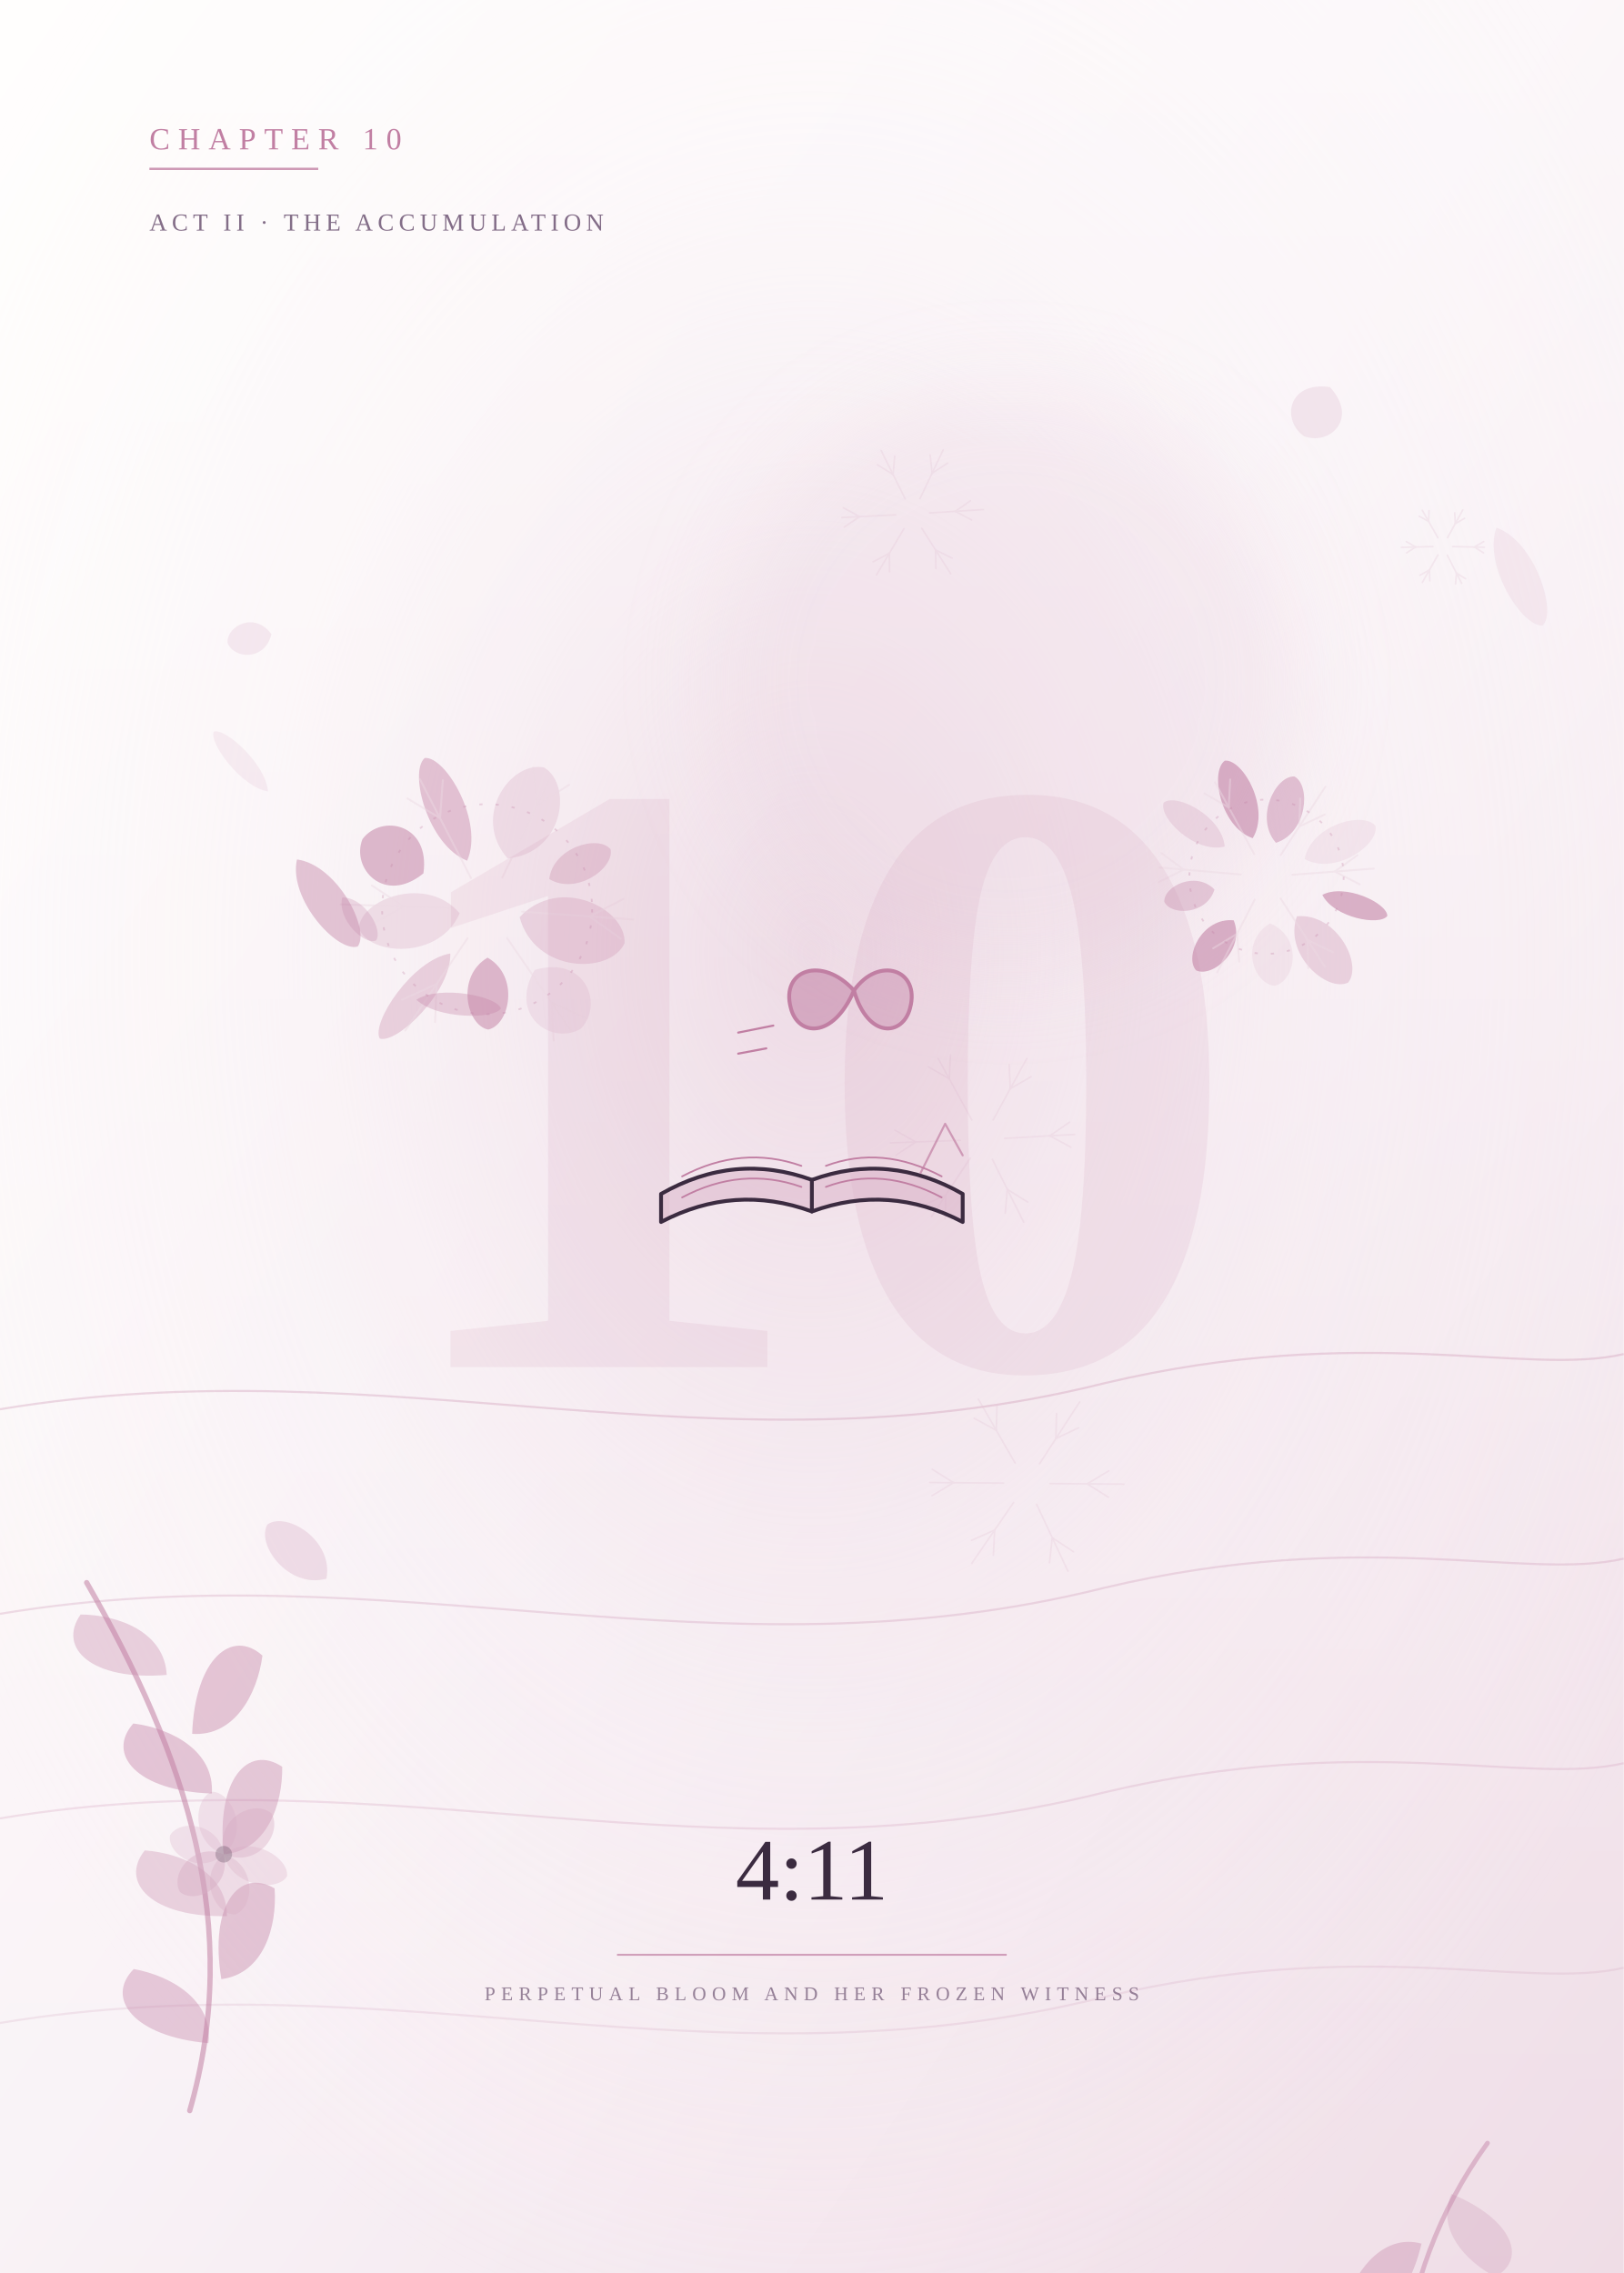
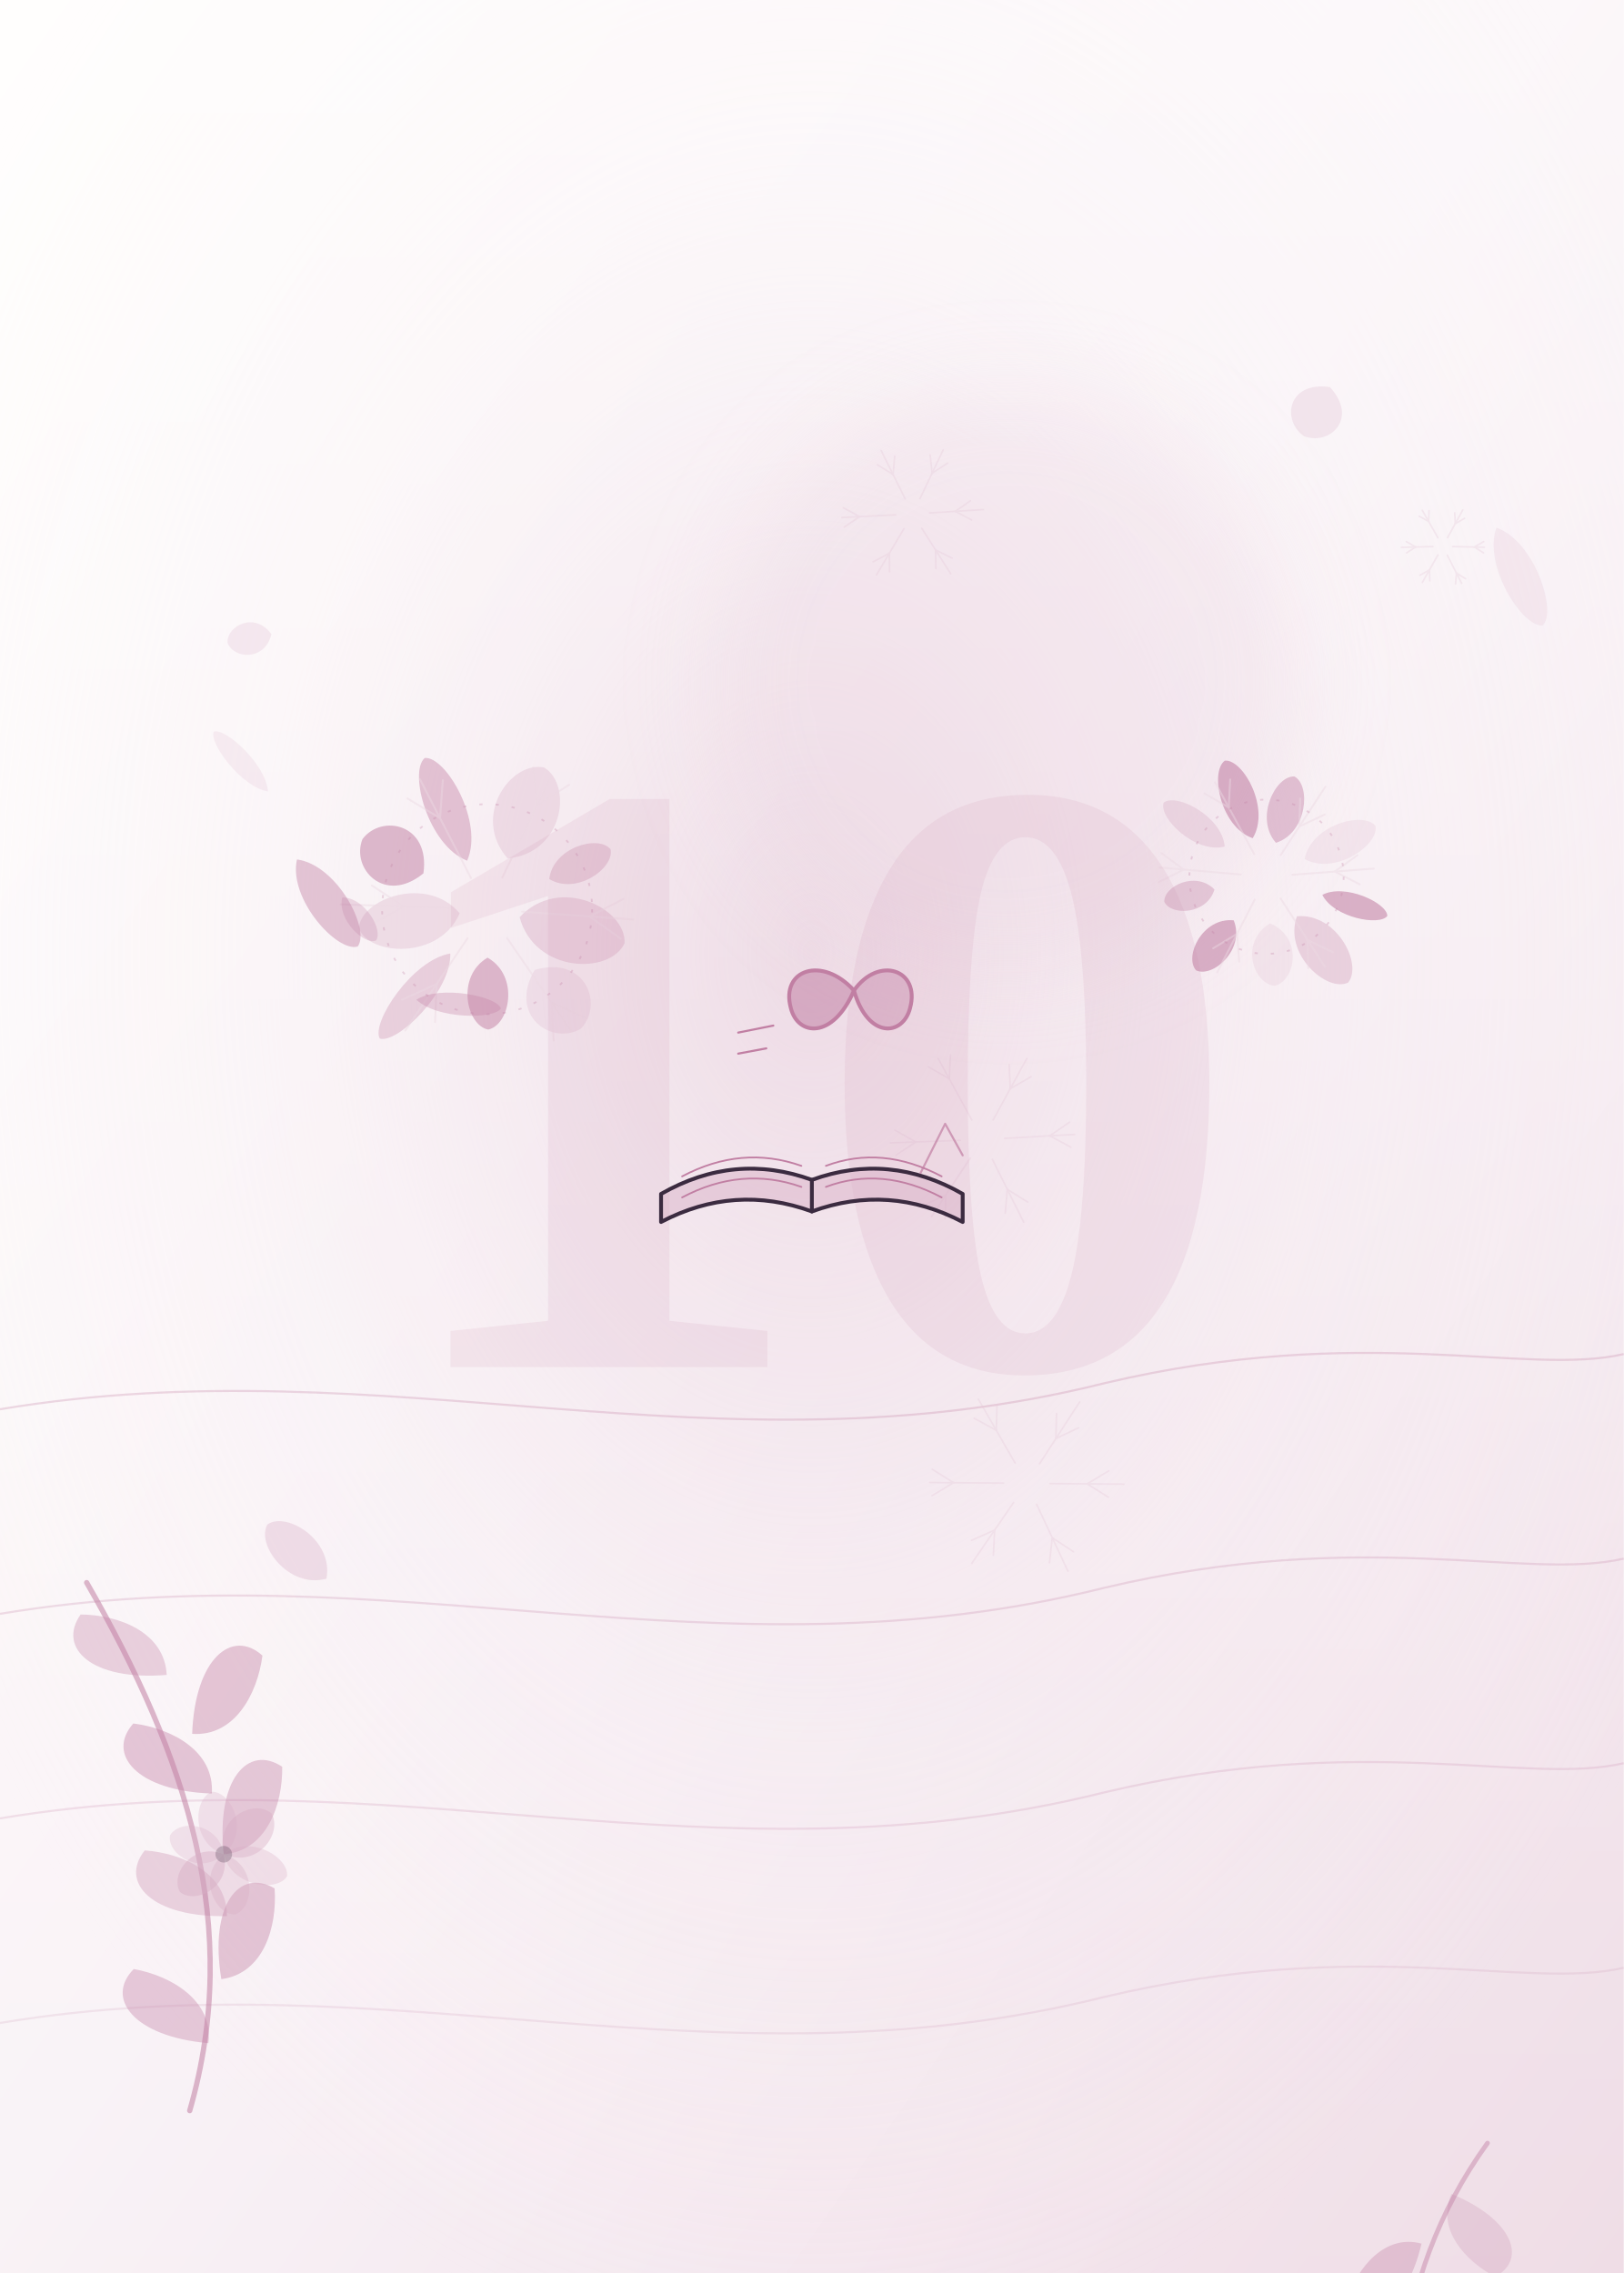
<svg xmlns="http://www.w3.org/2000/svg" viewBox="0 0 1000 1400" width="1000" height="1400" role="img" aria-labelledby="c10-title c10-desc">
  <defs>
    <linearGradient id="c10-bg" x1="0" y1="0" x2="1" y2="1">
      <stop offset="0" stop-color="#FFFDFB" />
      <stop offset="0.48" stop-color="rgb(249, 242, 246)" />
      <stop offset="1" stop-color="rgb(238, 219, 229)" />
    </linearGradient>
    <radialGradient id="c10-halo" cx="50%" cy="42%" r="62%">
      <stop offset="0" stop-color="rgb(224, 191, 209)" stop-opacity="0.7" />
      <stop offset="0.55" stop-color="rgb(243, 229, 237)" stop-opacity="0.24" />
      <stop offset="1" stop-color="rgb(249, 242, 246)" stop-opacity="0" />
    </radialGradient>
    <linearGradient id="c10-accent" x1="0" y1="0" x2="0.9" y2="1">
      <stop offset="0" stop-color="rgb(205, 153, 181)" />
      <stop offset="0.55" stop-color="#C17FA3" />
      <stop offset="1" stop-color="rgb(158, 104, 134)" />
    </linearGradient>
    <linearGradient id="c10-veil" x1="0" y1="0" x2="0" y2="1">
      <stop offset="0" stop-color="#FFFFFF" stop-opacity="0.88" />
      <stop offset="0.55" stop-color="#FFFFFF" stop-opacity="0.4" />
      <stop offset="1" stop-color="#FFFFFF" stop-opacity="0.08" />
    </linearGradient>
    <radialGradient id="c10-spot" cx="50%" cy="46%" r="52%">
      <stop offset="0" stop-color="rgb(238, 219, 229)" stop-opacity="0.58" />
      <stop offset="0.55" stop-color="rgb(246, 237, 242)" stop-opacity="0.16" />
      <stop offset="1" stop-color="rgb(97, 64, 82)" stop-opacity="0.24" />
    </radialGradient>
    <radialGradient id="c10-vignette" cx="50%" cy="48%" r="72%">
      <stop offset="0" stop-color="rgb(97, 64, 82)" stop-opacity="0" />
      <stop offset="0.66" stop-color="rgb(97, 64, 82)" stop-opacity="0" />
      <stop offset="1" stop-color="rgb(97, 64, 82)" stop-opacity="0.32" />
    </radialGradient>
    <filter id="c10-blur" x="-30%" y="-30%" width="160%" height="160%">
      <feGaussianBlur stdDeviation="26" />
    </filter>
    <filter id="c10-soft" x="-20%" y="-20%" width="140%" height="140%">
      <feGaussianBlur stdDeviation="4" />
    </filter>
    <filter id="c10-shadow" x="-30%" y="-30%" width="160%" height="160%">
      <feDropShadow dx="0" dy="10" stdDeviation="14" flood-color="rgb(87, 57, 73)" flood-opacity="0.22" />
    </filter>
  </defs>
  <rect width="1000" height="1400" fill="url(#c10-bg)" />
  <rect width="1000" height="1400" fill="url(#c10-halo)" />
  <rect width="1000" height="1400" fill="url(#c10-veil)" opacity="0.5" />
  <path d="M 0 868 C 240 828 440 912 680 852 C 840 814 940 848 1000 834" fill="none" stroke="#C17FA3" stroke-width="1.3" opacity="0.28" />
  <path d="M 0 994 C 240 954 440 1038 680 978 C 840 940 940 974 1000 960" fill="none" stroke="#C17FA3" stroke-width="1.3" opacity="0.24" />
  <path d="M 0 1120 C 240 1080 440 1164 680 1104 C 840 1066 940 1100 1000 1086" fill="none" stroke="#C17FA3" stroke-width="1.3" opacity="0.2" />
  <path d="M 0 1246 C 240 1206 440 1290 680 1230 C 840 1192 940 1226 1000 1212" fill="none" stroke="#C17FA3" stroke-width="1.3" opacity="0.16" />
  <circle cx="620" cy="420" r="180" fill="rgb(233, 210, 223)" opacity="0.28" filter="url(#c10-blur)" />
  <g>
    <g>
      <path d="M0 0 C -30.42 -11.96 -20.51 -43.25 0 -46.02 C 20.51 -43.25 30.42 -11.96 0 0 Z" transform="translate(329.3 597.43) rotate(141.94)" fill="rgb(227, 197, 214)" opacity="0.399" stroke="none" stroke-width="1.2" />
      <path d="M0 0 C -19.81 -11.52 -13.36 -41.64 0 -44.3 C 13.36 -41.64 19.81 -11.52 0 0 Z" transform="translate(300.26 589.83) rotate(179.49)" fill="#C17FA3" opacity="0.506" stroke="none" stroke-width="1.2" />
      <path d="M0 0 C -15.49 -17.69 -10.45 -63.96 0 -68.04 C 10.45 -63.96 15.49 -17.69 0 0 Z" transform="translate(277.33 587.31) rotate(219.7)" fill="rgb(209, 159, 186)" opacity="0.421" stroke="none" stroke-width="1.2" />
      <path d="M0 0 C -26.54 -16.32 -17.9 -59.02 0 -62.78 C 17.9 -59.02 26.54 -16.32 0 0 Z" transform="translate(283.1 562.52) rotate(261.53)" fill="rgb(227, 197, 214)" opacity="0.502" stroke="none" stroke-width="1.2" />
      <path d="M0 0 C -28.8 -11.2 -19.43 -40.48 0 -43.06 C 19.43 -40.48 28.8 -11.2 0 0 Z" transform="translate(260.77 537.92) rotate(299.37)" fill="#C17FA3" opacity="0.518" stroke="none" stroke-width="1.2" />
      <path d="M0 0 C -18.69 -17.8 -12.6 -64.34 0 -68.45 C 12.6 -64.34 18.69 -17.8 0 0 Z" transform="translate(287.69 530.12) rotate(337.6)" fill="rgb(209, 159, 186)" opacity="0.596" stroke="none" stroke-width="1.2" />
      <path d="M0 0 C -30.64 -15.7 -20.66 -56.75 0 -60.37 C 20.66 -56.75 30.64 -15.7 0 0 Z" transform="translate(312.6 528.73) rotate(381.95)" fill="rgb(227, 197, 214)" opacity="0.5" stroke="none" stroke-width="1.2" />
      <path d="M0 0 C -16.7 -10.92 -11.27 -39.47 0 -41.99 C 11.27 -39.47 16.7 -10.92 0 0 Z" transform="translate(338.23 541.43) rotate(424.1)" fill="#C17FA3" opacity="0.291" stroke="none" stroke-width="1.2" />
      <path d="M0 0 C -31.27 -17.32 -21.09 -62.6 0 -66.6 C 21.09 -62.6 31.27 -17.32 0 0 Z" transform="translate(320.01 564.95) rotate(463.9)" fill="rgb(209, 159, 186)" opacity="0.353" stroke="none" stroke-width="1.2" />
      <g stroke="rgb(236, 217, 227)" stroke-width="1.2" opacity="0.451" stroke-linecap="round">
        <line x1="321.58" y1="561.53" x2="389.93" y2="566.38" />
        <line x1="363.16" y1="564.48" x2="383.96" y2="553.67" />
        <line x1="363.16" y1="564.48" x2="382.23" y2="578.11" />
        <line x1="312.29" y1="577.81" x2="351.22" y2="634.2" />
        <line x1="339.74" y1="617.57" x2="361.18" y2="627.06" />
        <line x1="339.74" y1="617.57" x2="341.01" y2="640.98" />
        <line x1="287.9" y1="577.94" x2="249.57" y2="634.74" />
        <line x1="268.95" y1="606.03" x2="267.93" y2="629.45" />
        <line x1="268.95" y1="606.03" x2="247.61" y2="615.74" />
        <line x1="278.37" y1="559.29" x2="209.89" y2="557.05" />
        <line x1="248.64" y1="558.32" x2="228.26" y2="569.91" />
        <line x1="248.64" y1="558.32" x2="229.06" y2="545.41" />
        <line x1="290.06" y1="540.78" x2="258.59" y2="479.91" />
        <line x1="271.01" y1="503.94" x2="250.95" y2="491.81" />
        <line x1="271.01" y1="503.94" x2="272.72" y2="480.56" />
        <line x1="309.38" y1="540.5" x2="339.07" y2="478.74" />
        <line x1="330.73" y1="496.08" x2="328.35" y2="472.76" />
        <line x1="330.73" y1="496.08" x2="350.44" y2="483.38" />
      </g>
      <circle cx="300" cy="560" r="64.68" fill="none" stroke="#C17FA3" stroke-width="1.1" opacity="0.287" stroke-dasharray="2 8" />
    </g>
    <g>
      <path d="M0 0 C -17.24 -12.53 -11.63 -45.31 0 -48.2 C 11.63 -45.31 17.24 -12.53 0 0 Z" transform="translate(803.44 529.07) rotate(425.01)" fill="rgb(227, 197, 214)" opacity="0.294" stroke="none" stroke-width="1.2" />
      <path d="M0 0 C -11.2 -10.94 -7.55 -39.55 0 -42.08 C 7.55 -39.55 11.2 -10.94 0 0 Z" transform="translate(814.38 551.16) rotate(467.98)" fill="#C17FA3" opacity="0.568" stroke="none" stroke-width="1.2" />
      <path d="M0 0 C -20.9 -13.42 -14.1 -48.52 0 -51.62 C 14.1 -48.52 20.9 -13.42 0 0 Z" transform="translate(798.73 564.34) rotate(502.42)" fill="rgb(209, 159, 186)" opacity="0.386" stroke="none" stroke-width="1.2" />
      <path d="M0 0 C -19.7 -10.04 -13.28 -36.3 0 -38.62 C 13.28 -36.3 19.7 -10.04 0 0 Z" transform="translate(782.15 568.71) rotate(535.72)" fill="rgb(227, 197, 214)" opacity="0.29" stroke="none" stroke-width="1.2" />
      <path d="M0 0 C -16.57 -10.03 -11.17 -36.26 0 -38.57 C 11.17 -36.26 16.57 -10.03 0 0 Z" transform="translate(759.8 566.85) rotate(576.96)" fill="#C17FA3" opacity="0.579" stroke="none" stroke-width="1.2" />
      <path d="M0 0 C -14.07 -8.27 -9.49 -29.9 0 -31.81 C 9.49 -29.9 14.07 -8.27 0 0 Z" transform="translate(747.94 547.86) rotate(616.22)" fill="rgb(209, 159, 186)" opacity="0.493" stroke="none" stroke-width="1.2" />
      <path d="M0 0 C -14.21 -12.04 -9.59 -43.53 0 -46.31 C 9.59 -43.53 14.21 -12.04 0 0 Z" transform="translate(754.24 521.44) rotate(665.77)" fill="rgb(227, 197, 214)" opacity="0.61" stroke="none" stroke-width="1.2" />
      <path d="M0 0 C -16.44 -13.2 -11.08 -47.71 0 -50.75 C 11.08 -47.71 16.44 -13.2 0 0 Z" transform="translate(771.49 516.26) rotate(700.28)" fill="#C17FA3" opacity="0.581" stroke="none" stroke-width="1.2" />
      <path d="M0 0 C -16.92 -11.03 -11.41 -39.88 0 -42.42 C 11.41 -39.88 16.92 -11.03 0 0 Z" transform="translate(785.81 519.11) rotate(735.54)" fill="rgb(209, 159, 186)" opacity="0.6" stroke="none" stroke-width="1.2" />
      <g stroke="rgb(236, 217, 227)" stroke-width="1.2" opacity="0.451" stroke-linecap="round">
        <line x1="795.85" y1="538.8" x2="846.05" y2="534.99" />
        <line x1="822.05" y1="536.81" x2="836.01" y2="526.72" />
        <line x1="822.05" y1="536.81" x2="837.37" y2="544.68" />
        <line x1="788.65" y1="553.34" x2="816.03" y2="595.59" />
        <line x1="805.29" y1="579.02" x2="820.83" y2="586.44" />
        <line x1="805.29" y1="579.02" x2="805.72" y2="596.24" />
        <line x1="772.72" y1="554.13" x2="749.65" y2="598.88" />
        <line x1="761.89" y1="575.13" x2="763.17" y2="592.3" />
        <line x1="761.89" y1="575.13" x2="747.17" y2="584.05" />
        <line x1="764.16" y1="538.63" x2="714.01" y2="534.31" />
        <line x1="729" y1="535.6" x2="713.6" y2="543.31" />
        <line x1="729" y1="535.6" x2="715.15" y2="525.37" />
        <line x1="772.39" y1="526.04" x2="748.31" y2="481.83" />
        <line x1="756.74" y1="497.31" x2="741.81" y2="488.72" />
        <line x1="756.74" y1="497.31" x2="757.62" y2="480.11" />
        <line x1="788.7" y1="526.69" x2="816.25" y2="484.56" />
        <line x1="800.25" y1="509.03" x2="800.75" y2="491.82" />
        <line x1="800.25" y1="509.03" x2="815.82" y2="501.67" />
      </g>
      <circle cx="780" cy="540" r="47.52" fill="none" stroke="#C17FA3" stroke-width="1.1" opacity="0.287" stroke-dasharray="2 8" />
    </g>
    <path d="M0 0 C -10.68 -13.59 -7.2 -49.14 0 -52.28 C 7.2 -49.14 10.68 -13.59 0 0 Z" transform="translate(256.45 615.74) rotate(95.89)" fill="#C17FA3" opacity="0.332" stroke="none" stroke-width="1.2" />
    <path d="M0 0 C -24.91 -8.89 -16.8 -32.13 0 -34.18 C 16.8 -32.13 24.91 -8.89 0 0 Z" transform="translate(819.06 238.43) rotate(207.91)" fill="rgb(227, 197, 214)" opacity="0.362" stroke="none" stroke-width="1.2" />
    <path d="M0 0 C -20.64 -12.83 -13.92 -46.39 0 -49.35 C 13.92 -46.39 20.64 -12.83 0 0 Z" transform="translate(201.05 972.35) rotate(312.57)" fill="#C17FA3" opacity="0.206" stroke="none" stroke-width="1.2" />
    <path d="M0 0 C -10.33 -12.92 -6.97 -46.71 0 -49.7 C 6.97 -46.71 10.33 -12.92 0 0 Z" transform="translate(165.01 487.47) rotate(317.86)" fill="rgb(227, 197, 214)" opacity="0.261" stroke="none" stroke-width="1.2" />
    <path d="M0 0 C -18.48 -17 -12.46 -61.45 0 -65.38 C 12.46 -61.45 18.48 -17 0 0 Z" transform="translate(182.89 529.35) rotate(145.11)" fill="#C17FA3" opacity="0.42" stroke="none" stroke-width="1.2" />
    <path d="M0 0 C -15.69 -7.16 -10.58 -25.87 0 -27.53 C 10.58 -25.87 15.69 -7.16 0 0 Z" transform="translate(167.15 390.63) rotate(259.06)" fill="rgb(227, 197, 214)" opacity="0.321" stroke="none" stroke-width="1.2" />
    <path d="M0 0 C -11.11 -8.77 -7.49 -31.71 0 -33.73 C 7.49 -31.71 11.11 -8.77 0 0 Z" transform="translate(210.78 552.73) rotate(141.97)" fill="#C17FA3" opacity="0.257" stroke="none" stroke-width="1.2" />
    <path d="M0 0 C -17.61 -17.31 -11.87 -62.6 0 -66.6 C 11.87 -62.6 17.61 -17.31 0 0 Z" transform="translate(921.62 325.02) rotate(154.66)" fill="rgb(227, 197, 214)" opacity="0.267" stroke="none" stroke-width="1.2" />
    <g stroke="rgb(227, 197, 214)" stroke-width="1" opacity="0.3" stroke-linecap="round">
      <line x1="618.7" y1="701.11" x2="661.83" y2="698.74" />
      <line x1="646.52" y1="699.58" x2="658.68" y2="691.17" />
      <line x1="646.52" y1="699.58" x2="659.53" y2="706.6" />
      <line x1="611.16" y1="714.07" x2="630.43" y2="752.74" />
      <line x1="620.38" y1="732.57" x2="632.91" y2="740.4" />
      <line x1="620.38" y1="732.57" x2="619.08" y2="747.29" />
      <line x1="597.55" y1="713.24" x2="573.74" y2="749.29" />
      <line x1="582.54" y1="735.97" x2="582.04" y2="750.75" />
      <line x1="582.54" y1="735.97" x2="569.15" y2="742.23" />
      <line x1="591.44" y1="702.36" x2="548.27" y2="703.93" />
      <line x1="564" y1="703.36" x2="551.69" y2="711.54" />
      <line x1="564" y1="703.36" x2="551.13" y2="696.1" />
      <line x1="598.53" y1="689.89" x2="577.8" y2="651.98" />
      <line x1="584.64" y1="664.49" x2="571.82" y2="657.14" />
      <line x1="584.64" y1="664.49" x2="585.37" y2="649.73" />
      <line x1="611.62" y1="689.89" x2="632.34" y2="651.98" />
      <line x1="622.21" y1="670.51" x2="621.48" y2="655.75" />
      <line x1="622.21" y1="670.51" x2="635.03" y2="663.16" />
    </g>
    <g stroke="rgb(227, 197, 214)" stroke-width="1" opacity="0.3" stroke-linecap="round">
      <line x1="894.71" y1="336.64" x2="914.13" y2="337.05" />
      <line x1="908.03" y1="336.92" x2="913.77" y2="333.57" />
      <line x1="908.03" y1="336.92" x2="913.62" y2="340.52" />
      <line x1="891.35" y1="341.97" x2="900.16" y2="359.29" />
      <line x1="896.96" y1="352.99" x2="902.62" y2="356.47" />
      <line x1="896.96" y1="352.99" x2="896.43" y2="359.62" />
      <line x1="885.55" y1="341.84" x2="875.97" y2="358.75" />
      <line x1="880.33" y1="351.05" x2="880.56" y2="357.69" />
      <line x1="880.33" y1="351.05" x2="874.51" y2="354.27" />
      <line x1="882.44" y1="336.65" x2="863.01" y2="337.13" />
      <line x1="871.86" y1="336.92" x2="866.28" y2="340.53" />
      <line x1="871.86" y1="336.92" x2="866.11" y2="333.58" />
      <line x1="885.54" y1="331.17" x2="875.93" y2="314.28" />
      <line x1="879.84" y1="321.16" x2="874.02" y2="317.95" />
      <line x1="879.84" y1="321.16" x2="880.06" y2="314.52" />
      <line x1="891.52" y1="331.12" x2="900.87" y2="314.09" />
      <line x1="896.24" y1="322.53" x2="895.92" y2="315.89" />
      <line x1="896.24" y1="322.53" x2="902.01" y2="319.24" />
    </g>
    <g stroke="rgb(227, 197, 214)" stroke-width="1" opacity="0.3" stroke-linecap="round">
      <line x1="572.55" y1="315.92" x2="605.67" y2="313.87" />
      <line x1="588.34" y1="314.95" x2="597.63" y2="308.43" />
      <line x1="588.34" y1="314.95" x2="598.37" y2="320.27" />
      <line x1="567.71" y1="325.42" x2="585.51" y2="353.43" />
      <line x1="576.18" y1="338.75" x2="586.38" y2="343.74" />
      <line x1="576.18" y1="338.75" x2="576.37" y2="350.1" />
      <line x1="556.74" y1="325.58" x2="539.78" y2="354.11" />
      <line x1="547.71" y1="340.77" x2="547.87" y2="352.12" />
      <line x1="547.71" y1="340.77" x2="537.66" y2="346.05" />
      <line x1="551.63" y1="317.09" x2="518.48" y2="318.75" />
      <line x1="529.37" y1="318.2" x2="520" y2="324.61" />
      <line x1="529.37" y1="318.2" x2="519.41" y2="312.76" />
      <line x1="557.42" y1="307.19" x2="542.64" y2="277.48" />
      <line x1="550.02" y1="292.29" x2="540.39" y2="286.27" />
      <line x1="550.02" y1="292.29" x2="551.02" y2="280.99" />
      <line x1="566.59" y1="307.11" x2="580.85" y2="277.14" />
      <line x1="574.04" y1="291.45" x2="572.84" y2="280.16" />
      <line x1="574.04" y1="291.45" x2="583.56" y2="285.26" />
    </g>
    <g stroke="rgb(227, 197, 214)" stroke-width="1" opacity="0.3" stroke-linecap="round">
      <line x1="646.7" y1="913.75" x2="692.11" y2="914.15" />
      <line x1="669.49" y1="913.95" x2="682.81" y2="905.95" />
      <line x1="669.49" y1="913.95" x2="682.66" y2="922.19" />
      <line x1="638.44" y1="926.61" x2="657.7" y2="967.74" />
      <line x1="648.05" y1="947.14" x2="661.03" y2="955.69" />
      <line x1="648.05" y1="947.14" x2="646.32" y2="962.58" />
      <line x1="624.24" y1="925.44" x2="598.51" y2="962.87" />
      <line x1="612.58" y1="942.4" x2="611.77" y2="957.91" />
      <line x1="612.58" y1="942.4" x2="598.39" y2="948.71" />
      <line x1="618.02" y1="913.5" x2="572.61" y2="913.1" />
      <line x1="587.3" y1="913.23" x2="573.98" y2="921.23" />
      <line x1="587.3" y1="913.23" x2="574.13" y2="904.99" />
      <line x1="625.21" y1="901.19" x2="602.57" y2="861.83" />
      <line x1="613.59" y1="880.98" x2="599.94" y2="873.55" />
      <line x1="613.59" y1="880.98" x2="614.02" y2="865.45" />
      <line x1="640.17" y1="901.6" x2="664.91" y2="863.52" />
      <line x1="650.26" y1="886.06" x2="650.67" y2="870.53" />
      <line x1="650.26" y1="886.06" x2="664.29" y2="879.38" />
    </g>
    <g transform="translate(116.84 1300) rotate(-7.54)">
      <path d="M 0 0 C 47.25 -108 27 -216 -20.25 -330.75" fill="none" stroke="#C17FA3" stroke-width="3.24" opacity="0.55" stroke-linecap="round" />
      <path d="M0 0 C -29.7 -35.64 -25.25 -64.8 0 -64.8 C 13.37 -45.36 20.79 -16.2 0 0 Z" transform="translate(16.87 -39.69) rotate(-37.65)" fill="#C17FA3" opacity="0.372" />
      <path d="M0 0 C -29.7 -35.64 -25.25 -64.8 0 -64.8 C 13.37 -45.36 20.79 -16.2 0 0 Z" transform="translate(29.93 -77.73) rotate(37.95)" fill="#C17FA3" opacity="0.409" />
      <path d="M0 0 C -29.7 -35.64 -25.25 -64.8 0 -64.8 C 13.37 -45.36 20.79 -16.2 0 0 Z" transform="translate(38.42 -115.76) rotate(-43.79)" fill="#C17FA3" opacity="0.304" />
      <path d="M0 0 C -29.7 -35.64 -25.25 -64.8 0 -64.8 C 13.37 -45.36 20.79 -16.2 0 0 Z" transform="translate(41.51 -153.8) rotate(41.29)" fill="#C17FA3" opacity="0.384" />
      <g>
        <path d="M0 0 C -17.29 -9.12 -11.66 -32.98 0 -35.09 C 11.66 -32.98 17.29 -9.12 0 0 Z" transform="translate(41.51 -153.8) rotate(296.77)" fill="rgb(215, 172, 195)" opacity="0.277" stroke="none" stroke-width="1.2" />
        <path d="M0 0 C -18.34 -10.2 -12.37 -36.87 0 -39.22 C 12.37 -36.87 18.34 -10.2 0 0 Z" transform="translate(41.51 -153.8) rotate(356.77)" fill="rgb(215, 172, 195)" opacity="0.276" stroke="none" stroke-width="1.2" />
        <path d="M0 0 C -20.55 -10.06 -13.86 -36.38 0 -38.7 C 13.86 -36.38 20.55 -10.06 0 0 Z" transform="translate(41.51 -153.8) rotate(416.77)" fill="rgb(215, 172, 195)" opacity="0.395" stroke="none" stroke-width="1.2" />
        <path d="M0 0 C -17.19 -10.72 -11.59 -38.77 0 -41.25 C 11.59 -38.77 17.19 -10.72 0 0 Z" transform="translate(41.51 -153.8) rotate(476.77)" fill="rgb(215, 172, 195)" opacity="0.308" stroke="none" stroke-width="1.2" />
        <path d="M0 0 C -18.83 -9.82 -12.7 -35.51 0 -37.78 C 12.7 -35.51 18.83 -9.82 0 0 Z" transform="translate(41.51 -153.8) rotate(536.77)" fill="rgb(215, 172, 195)" opacity="0.33" stroke="none" stroke-width="1.2" />
        <path d="M0 0 C -18.33 -9.25 -12.37 -33.45 0 -35.58 C 12.37 -33.45 18.33 -9.25 0 0 Z" transform="translate(41.51 -153.8) rotate(596.77)" fill="rgb(215, 172, 195)" opacity="0.441" stroke="none" stroke-width="1.2" />
        <circle cx="41.51" cy="-153.8" r="5.13" fill="#3B2B40" opacity="0.25" />
      </g>
      <path d="M0 0 C -29.7 -35.64 -25.25 -64.8 0 -64.8 C 13.37 -45.36 20.79 -16.2 0 0 Z" transform="translate(39.13 -191.84) rotate(-40.71)" fill="#C17FA3" opacity="0.403" />
      <path d="M0 0 C -29.7 -35.64 -25.25 -64.8 0 -64.8 C 13.37 -45.36 20.79 -16.2 0 0 Z" transform="translate(31.94 -229.87) rotate(49.46)" fill="#C17FA3" opacity="0.41" />
      <path d="M0 0 C -29.7 -35.64 -25.25 -64.8 0 -64.8 C 13.37 -45.36 20.79 -16.2 0 0 Z" transform="translate(21.18 -267.91) rotate(-47.4)" fill="#C17FA3" opacity="0.326" />
    </g>
    <g transform="translate(916.08 1320) rotate(192.19)">
      <path d="M 0 0 C 42 -96 24 -192 -18 -294" fill="none" stroke="#C17FA3" stroke-width="2.88" opacity="0.45" stroke-linecap="round" />
      <path d="M0 0 C -26.4 -31.68 -22.44 -57.6 0 -57.6 C 11.88 -40.32 18.48 -14.4 0 0 Z" transform="translate(15 -35.28) rotate(-39.92)" fill="#C17FA3" opacity="0.222" />
      <path d="M0 0 C -26.4 -31.68 -22.44 -57.6 0 -57.6 C 11.88 -40.32 18.48 -14.4 0 0 Z" transform="translate(26.61 -69.09) rotate(40.96)" fill="#C17FA3" opacity="0.337" />
      <path d="M0 0 C -26.4 -31.68 -22.44 -57.6 0 -57.6 C 11.88 -40.32 18.48 -14.4 0 0 Z" transform="translate(34.15 -102.9) rotate(-35.74)" fill="#C17FA3" opacity="0.251" />
      <path d="M0 0 C -26.4 -31.68 -22.44 -57.6 0 -57.6 C 11.88 -40.32 18.48 -14.4 0 0 Z" transform="translate(36.89 -136.71) rotate(54.23)" fill="#C17FA3" opacity="0.268" />
      <g>
        <path d="M0 0 C -18.56 -8.74 -12.52 -31.58 0 -33.6 C 12.52 -31.58 18.56 -8.74 0 0 Z" transform="translate(36.89 -136.71) rotate(239.73)" fill="rgb(215, 172, 195)" opacity="0.404" stroke="none" stroke-width="1.2" />
        <path d="M0 0 C -15.18 -8.92 -10.24 -32.24 0 -34.3 C 10.24 -32.24 15.18 -8.92 0 0 Z" transform="translate(36.89 -136.71) rotate(299.73)" fill="rgb(215, 172, 195)" opacity="0.423" stroke="none" stroke-width="1.2" />
        <path d="M0 0 C -15.28 -8.41 -10.3 -30.41 0 -32.35 C 10.3 -30.41 15.28 -8.41 0 0 Z" transform="translate(36.89 -136.71) rotate(359.73)" fill="rgb(215, 172, 195)" opacity="0.346" stroke="none" stroke-width="1.2" />
        <path d="M0 0 C -18.35 -8.1 -12.38 -29.3 0 -31.17 C 12.38 -29.3 18.35 -8.1 0 0 Z" transform="translate(36.89 -136.71) rotate(419.73)" fill="rgb(215, 172, 195)" opacity="0.433" stroke="none" stroke-width="1.2" />
        <path d="M0 0 C -16.86 -8.13 -11.37 -29.4 0 -31.28 C 11.37 -29.4 16.86 -8.13 0 0 Z" transform="translate(36.89 -136.71) rotate(479.73)" fill="rgb(215, 172, 195)" opacity="0.297" stroke="none" stroke-width="1.2" />
        <path d="M0 0 C -15.81 -8.67 -10.67 -31.33 0 -33.33 C 10.67 -31.33 15.81 -8.67 0 0 Z" transform="translate(36.89 -136.71) rotate(539.73)" fill="rgb(215, 172, 195)" opacity="0.356" stroke="none" stroke-width="1.2" />
        <circle cx="36.89" cy="-136.71" r="4.56" fill="#3B2B40" opacity="0.25" />
      </g>
      <path d="M0 0 C -26.4 -31.68 -22.44 -57.6 0 -57.6 C 11.88 -40.32 18.48 -14.4 0 0 Z" transform="translate(34.78 -170.52) rotate(-56.75)" fill="#C17FA3" opacity="0.306" />
      <path d="M0 0 C -26.4 -31.68 -22.44 -57.6 0 -57.6 C 11.88 -40.32 18.48 -14.4 0 0 Z" transform="translate(28.39 -204.33) rotate(38.08)" fill="#C17FA3" opacity="0.24" />
      <path d="M0 0 C -26.4 -31.68 -22.44 -57.6 0 -57.6 C 11.88 -40.32 18.48 -14.4 0 0 Z" transform="translate(18.83 -238.14) rotate(-56.17)" fill="#C17FA3" opacity="0.257" />
    </g>
  </g>
  <text x="500" y="842" font-family="Georgia, 'Times New Roman', serif" font-size="530" font-weight="700" fill="#C17FA3" fill-opacity="0.12" text-anchor="middle" transform="rotate(0 500 842)">10</text>
  <g transform="translate(500 690) scale(1.08)">
    <g stroke="#3B2B40" stroke-width="2.2" fill="none" stroke-linecap="round" stroke-linejoin="round">
      <path d="M -86,42 Q -44,18 0,34 Q 44,18 86,42 L 86,58 Q 44,36 0,52 Q -44,36 -86,58 Z" fill="rgb(218, 178, 200)" fill-opacity="0.5" />
      <path d="M 0,34 L 0,52" />
      <path d="M -74,32 Q -40,14 -6,26 M -74,44 Q -40,26 -6,38 M 8,26 Q 40,14 74,32 M 8,38 Q 40,26 74,44" stroke="#C17FA3" stroke-width="1" />
      <path d="M 24,-74 C 6,-94 -18,-86 -12,-64 C -8,-48 12,-46 24,-74 Z" fill="#C17FA3" fill-opacity="0.55" stroke="#C17FA3" />
      <path d="M 24,-74 C 38,-94 62,-86 56,-64 C 52,-48 32,-46 24,-74 Z" fill="#C17FA3" fill-opacity="0.38" stroke="#C17FA3" />
      <path d="M -42,-50 l 20,-4 M -42,-38 l 16,-3" stroke="#C17FA3" stroke-width="1.2" />
      <path d="M 62,30 l 14,-28 l 10,18" stroke="#C17FA3" stroke-width="1.2" opacity="0.7" />
    </g>
  </g>
-   <g>
-     <line x1="92" y1="104" x2="196" y2="104" stroke="#C17FA3" stroke-width="1.4" opacity="0.8" />
-     <text x="92" y="92" font-family="Georgia, 'Times New Roman', serif" font-size="19" letter-spacing="5" fill="#C17FA3">CHAPTER 10</text>
-     <text x="92" y="142" font-family="Georgia, 'Times New Roman', serif" font-size="15" letter-spacing="3" fill="#5B3F62" fill-opacity="0.75">ACT II · THE ACCUMULATION</text>
-   </g>
-   <g>
-     <text x="500" y="1170" font-family="Georgia, 'Times New Roman', serif" font-size="54" font-weight="400" fill="#3B2B40" text-anchor="middle">4:11</text>
-     <line x1="380" y1="1204" x2="620" y2="1204" stroke="#C17FA3" stroke-width="1.2" opacity="0.7" />
-     <text x="500" y="1232" font-family="Georgia, 'Times New Roman', serif" font-size="12" letter-spacing="3.5" fill="#5B3F62" fill-opacity="0.62" text-anchor="middle">PERPETUAL BLOOM AND HER FROZEN WITNESS</text>
-   </g>
</svg>
